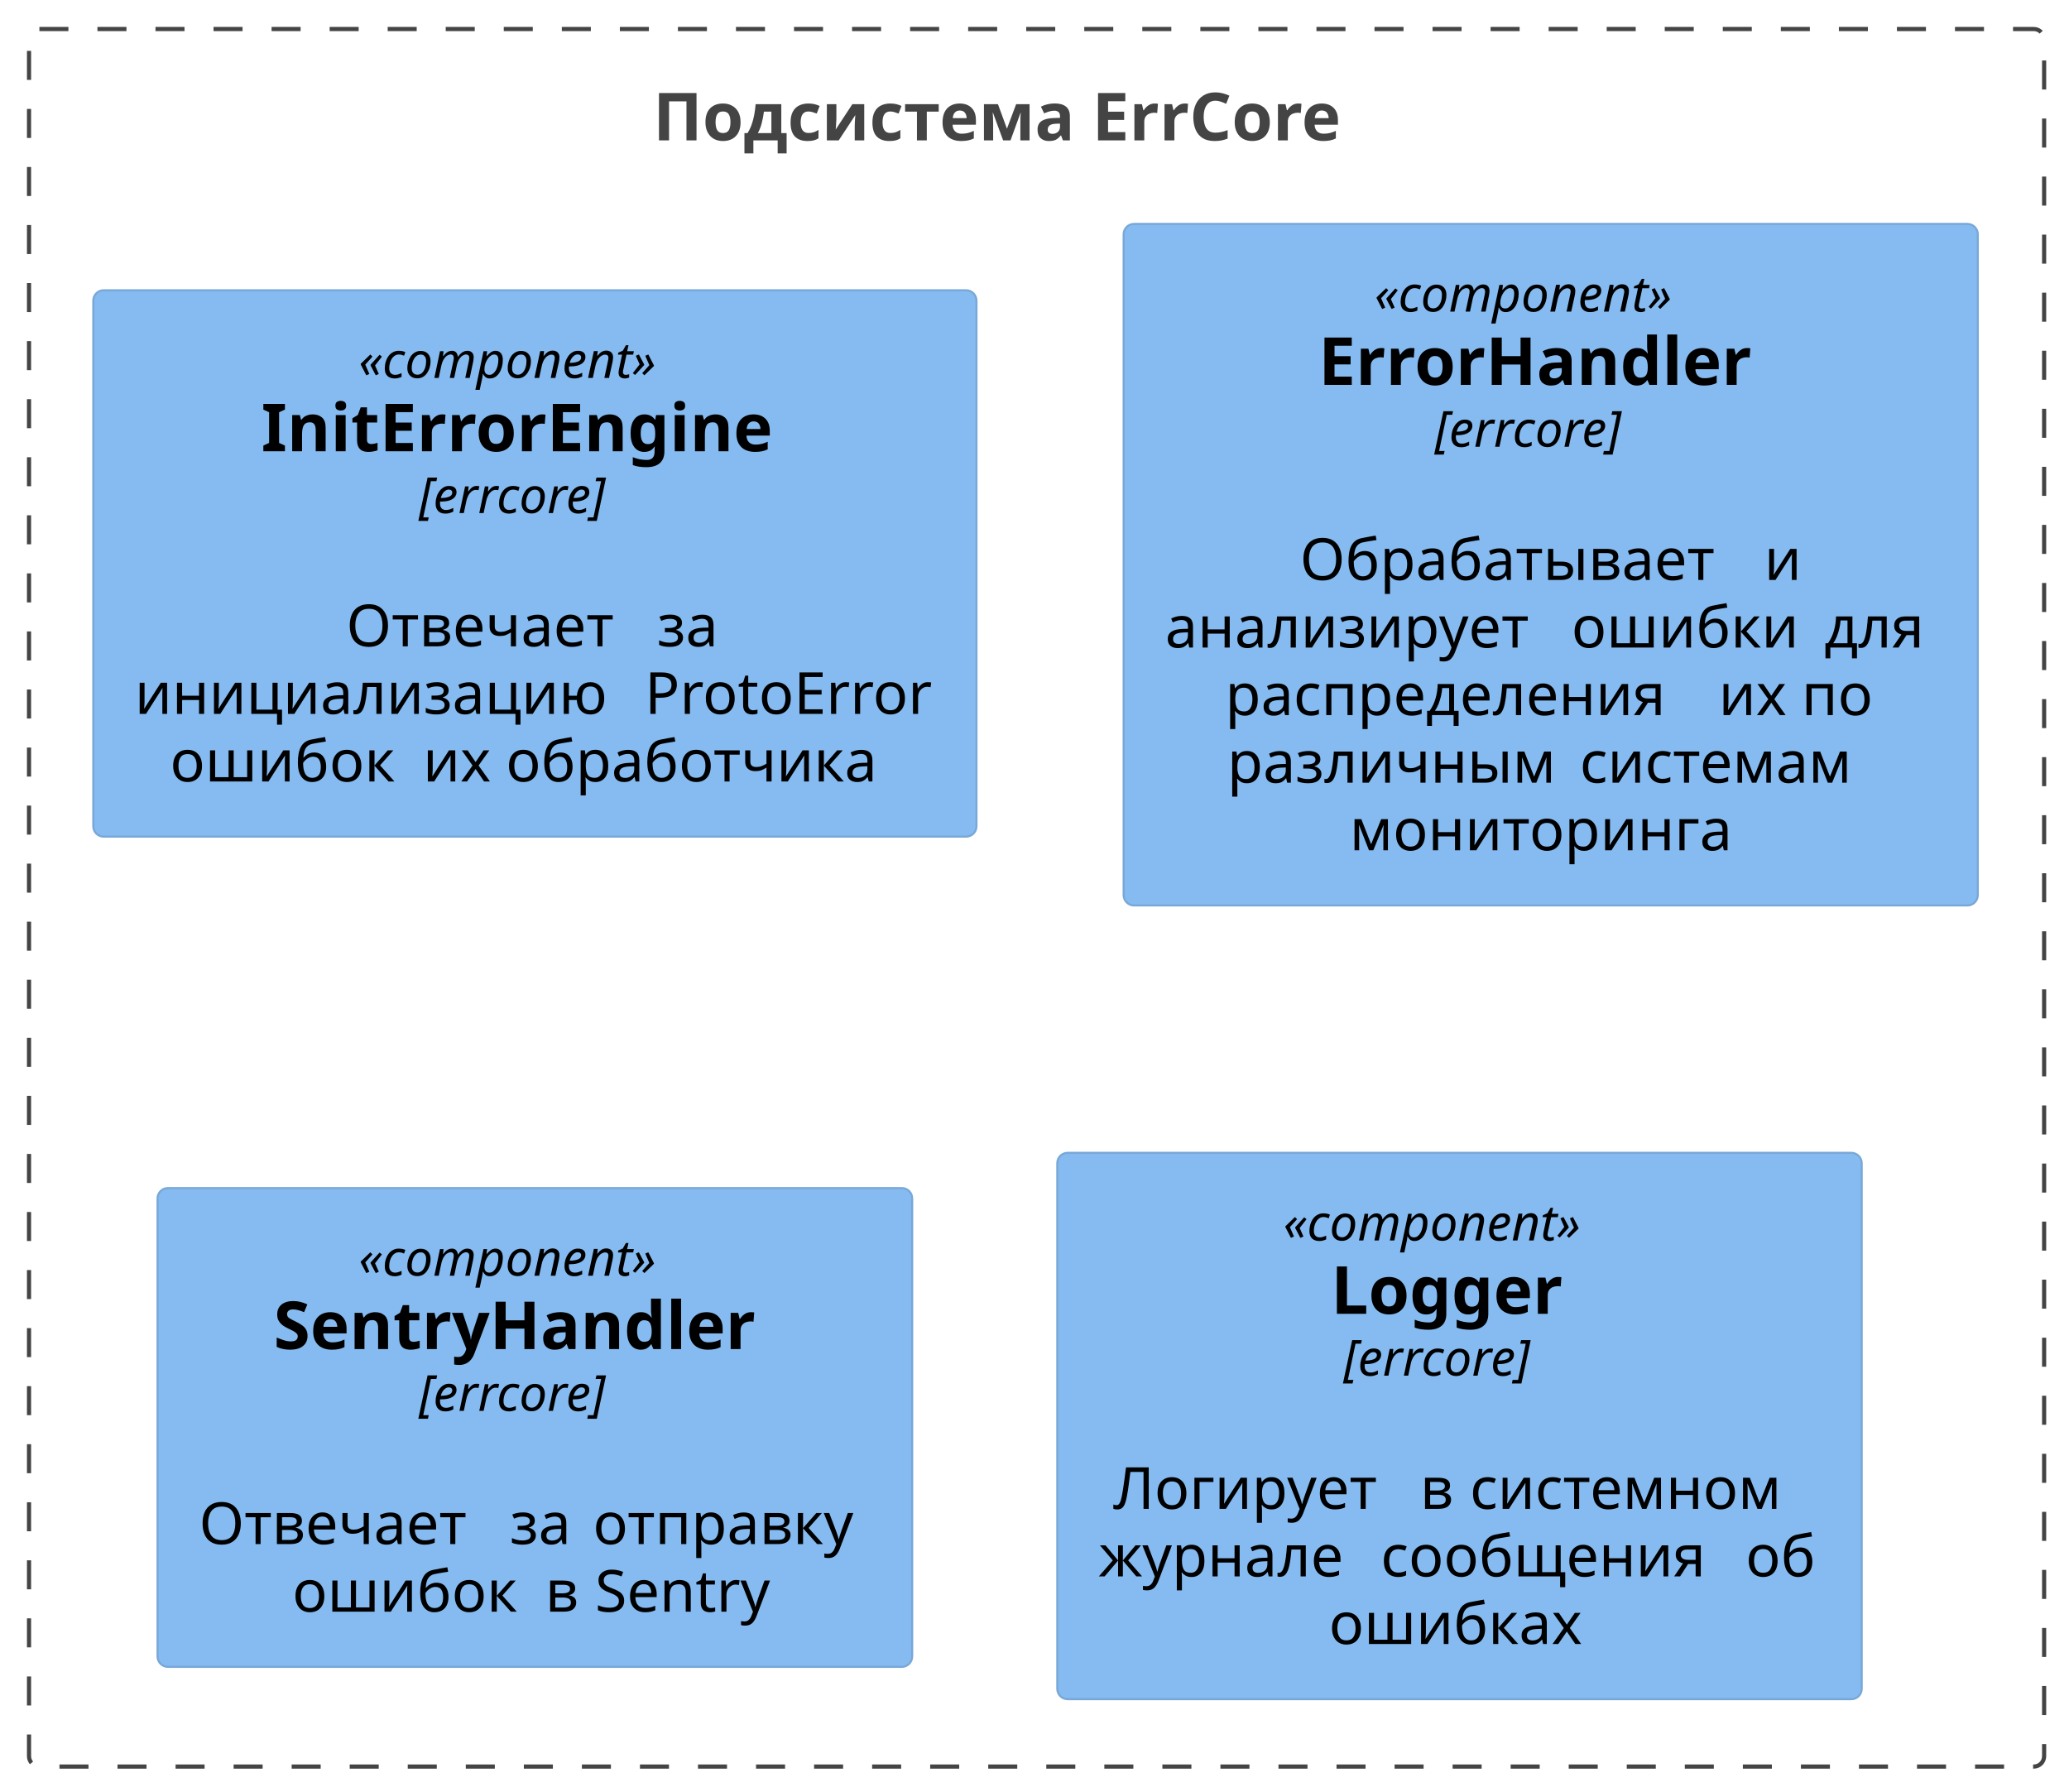
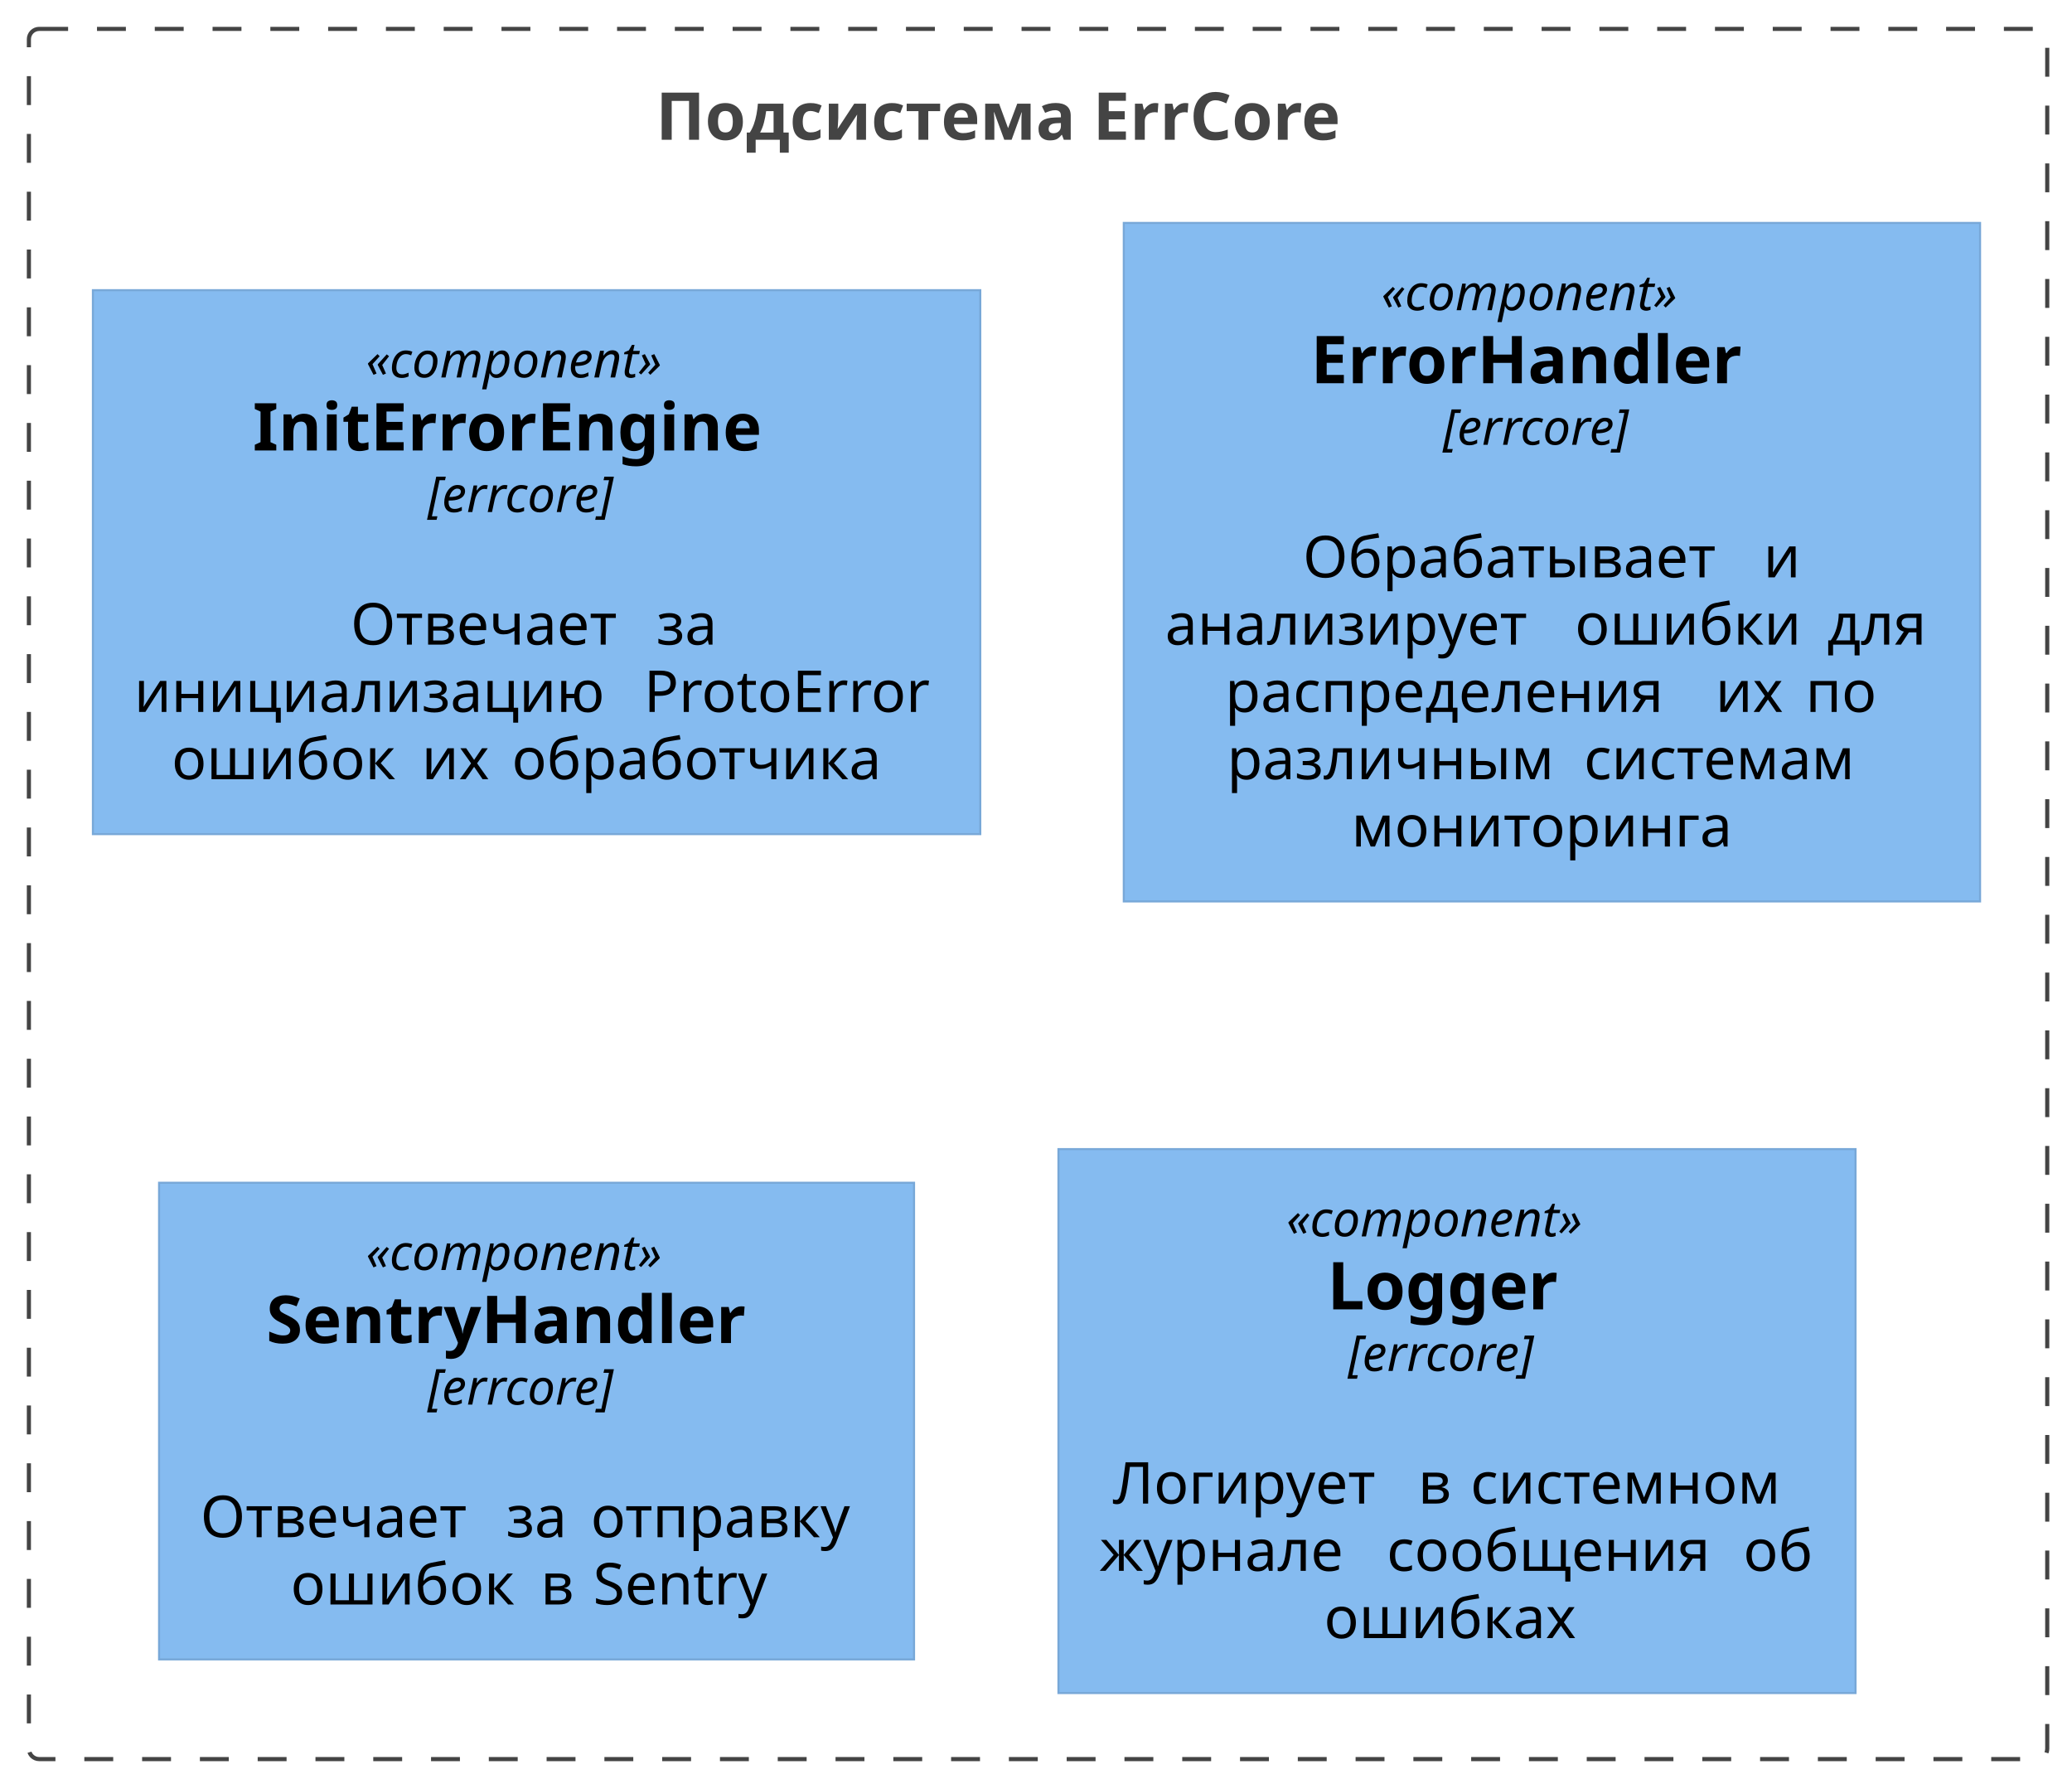
- <svg xmlns="http://www.w3.org/2000/svg" contentStyleType="text/css" height="432px" preserveAspectRatio="none" style="width:499px;height:432px;background:#FFFFFF;" version="1.1" viewBox="0 0 499 432" width="499px" zoomAndPan="magnify">
+ <svg xmlns="http://www.w3.org/2000/svg" contentStyleType="text/css" data-diagram-type="DESCRIPTION" height="432px" preserveAspectRatio="none" style="width:502px;height:432px;background:#FFFFFF;" version="1.1" viewBox="0 0 502 432" width="502px" zoomAndPan="magnify">
  <defs />
  <g>
-     <g id="cluster_errcore">
-       <rect fill="none" height="419" rx="2.5" ry="2.5" style="stroke:#444444;stroke-width:1.0;stroke-dasharray:7.0,7.0;" width="486" x="7" y="7" />
-       <text fill="#444444" font-family="sans-serif" font-size="16" font-weight="bold" lengthAdjust="spacing" textLength="185" x="157.5" y="33.852">Подсистема ErrCore</text>
+     <g class="cluster" data-entity="errcore" data-source-line="1660" data-uid="ent0002" id="cluster_errcore">
+       <rect fill="none" height="419.09" rx="2.5" ry="2.5" style="stroke:#444444;stroke-width:1;stroke-dasharray:7,7;" width="489" x="7" y="7" />
+       <text fill="#444444" font-family="sans-serif" font-size="16" font-weight="bold" lengthAdjust="spacing" textLength="185.242" x="158.879" y="33.852">Подсистема ErrCore</text>
    </g>
-     <g id="elem_init_error_engine">
-       <rect fill="#85BBF0" height="131.75" rx="2.5" ry="2.5" style="stroke:#78A8D8;stroke-width:0.5;" width="213" x="22.5" y="70" />
-       <text fill="#000000" font-family="sans-serif" font-size="12" font-style="italic" lengthAdjust="spacing" textLength="85" x="86.5" y="91.139">«component»</text>
-       <text fill="#000000" font-family="sans-serif" font-size="16" font-weight="bold" lengthAdjust="spacing" textLength="132" x="63" y="108.82">InitErrorEngine</text>
-       <text fill="#000000" font-family="sans-serif" font-size="12" font-style="italic" lengthAdjust="spacing" textLength="56" x="101" y="123.732">[errcore]</text>
-       <text fill="#000000" font-family="sans-serif" font-size="14" lengthAdjust="spacing" textLength="4" x="127" y="139.558"> </text>
-       <text fill="#000000" font-family="sans-serif" font-size="14" lengthAdjust="spacing" textLength="71" x="83.5" y="155.855">Отвечает</text>
-       <text fill="#000000" font-family="sans-serif" font-size="14" lengthAdjust="spacing" textLength="4" x="154.5" y="155.855"> </text>
-       <text fill="#000000" font-family="sans-serif" font-size="14" lengthAdjust="spacing" textLength="16" x="158.5" y="155.855">за</text>
-       <text fill="#000000" font-family="sans-serif" font-size="14" lengthAdjust="spacing" textLength="119" x="32.5" y="172.151">инициализацию</text>
-       <text fill="#000000" font-family="sans-serif" font-size="14" lengthAdjust="spacing" textLength="4" x="151.5" y="172.151"> </text>
-       <text fill="#000000" font-family="sans-serif" font-size="14" lengthAdjust="spacing" textLength="70" x="155.5" y="172.151">ProtoError</text>
-       <text fill="#000000" font-family="sans-serif" font-size="14" lengthAdjust="spacing" textLength="57" x="41" y="188.448">ошибок</text>
-       <text fill="#000000" font-family="sans-serif" font-size="14" lengthAdjust="spacing" textLength="4" x="98" y="188.448"> </text>
-       <text fill="#000000" font-family="sans-serif" font-size="14" lengthAdjust="spacing" textLength="16" x="102" y="188.448">их</text>
-       <text fill="#000000" font-family="sans-serif" font-size="14" lengthAdjust="spacing" textLength="4" x="118" y="188.448"> </text>
-       <text fill="#000000" font-family="sans-serif" font-size="14" lengthAdjust="spacing" textLength="95" x="122" y="188.448">обработчика</text>
+     <g class="entity" data-entity="init_error_engine" data-source-line="68" data-uid="ent0003" id="entity_init_error_engine">
+       <rect fill="#85BBF0" height="131.75" style="stroke:#78A8D8;stroke-width:0.5;" width="214.988" x="22.51" y="70.29" />
+       <text fill="#000000" font-family="sans-serif" font-size="12" font-style="italic" lengthAdjust="spacing" textLength="82.699" x="88.654" y="91.429">«component»</text>
+       <text fill="#000000" font-family="sans-serif" font-size="16" font-weight="bold" lengthAdjust="spacing" textLength="137.57" x="61.219" y="109.11">InitErrorEngine</text>
+       <text fill="#000000" font-family="sans-serif" font-size="12" font-style="italic" lengthAdjust="spacing" textLength="52.869" x="103.57" y="124.022">[errcore]</text>
+       <text fill="#000000" font-family="sans-serif" font-size="14" lengthAdjust="spacing" textLength="4.45" x="127.779" y="139.848"> </text>
+       <text fill="#000000" font-family="sans-serif" font-size="14" lengthAdjust="spacing" textLength="69.658" x="84.938" y="156.144">Отвечает</text>
+       <text fill="#000000" font-family="sans-serif" font-size="14" lengthAdjust="spacing" textLength="4.45" x="154.596" y="156.144"> </text>
+       <text fill="#000000" font-family="sans-serif" font-size="14" lengthAdjust="spacing" textLength="16.023" x="159.047" y="156.144">за</text>
+       <text fill="#000000" font-family="sans-serif" font-size="14" lengthAdjust="spacing" textLength="119.041" x="32.51" y="172.441">инициализацию</text>
+       <text fill="#000000" font-family="sans-serif" font-size="14" lengthAdjust="spacing" textLength="4.45" x="151.551" y="172.441"> </text>
+       <text fill="#000000" font-family="sans-serif" font-size="14" lengthAdjust="spacing" textLength="71.497" x="156.001" y="172.441">ProtoError</text>
+       <text fill="#000000" font-family="sans-serif" font-size="14" lengthAdjust="spacing" textLength="56.13" x="41.585" y="188.738">ошибок</text>
+       <text fill="#000000" font-family="sans-serif" font-size="14" lengthAdjust="spacing" textLength="4.45" x="97.715" y="188.738"> </text>
+       <text fill="#000000" font-family="sans-serif" font-size="14" lengthAdjust="spacing" textLength="17.384" x="102.165" y="188.738">их</text>
+       <text fill="#000000" font-family="sans-serif" font-size="14" lengthAdjust="spacing" textLength="4.45" x="119.549" y="188.738"> </text>
+       <text fill="#000000" font-family="sans-serif" font-size="14" lengthAdjust="spacing" textLength="94.425" x="123.999" y="188.738">обработчика</text>
    </g>
-     <g id="elem_error_handler">
-       <rect fill="#85BBF0" height="164.344" rx="2.5" ry="2.5" style="stroke:#78A8D8;stroke-width:0.5;" width="206" x="271" y="54" />
-       <text fill="#000000" font-family="sans-serif" font-size="12" font-style="italic" lengthAdjust="spacing" textLength="85" x="331.5" y="75.139">«component»</text>
-       <text fill="#000000" font-family="sans-serif" font-size="16" font-weight="bold" lengthAdjust="spacing" textLength="112" x="318" y="92.82">ErrorHandler</text>
-       <text fill="#000000" font-family="sans-serif" font-size="12" font-style="italic" lengthAdjust="spacing" textLength="56" x="346" y="107.732">[errcore]</text>
-       <text fill="#000000" font-family="sans-serif" font-size="14" lengthAdjust="spacing" textLength="4" x="372" y="123.558"> </text>
-       <text fill="#000000" font-family="sans-serif" font-size="14" lengthAdjust="spacing" textLength="108" x="313.5" y="139.855">Обрабатывает</text>
-       <text fill="#000000" font-family="sans-serif" font-size="14" lengthAdjust="spacing" textLength="4" x="421.5" y="139.855"> </text>
-       <text fill="#000000" font-family="sans-serif" font-size="14" lengthAdjust="spacing" textLength="9" x="425.5" y="139.855">и</text>
-       <text fill="#000000" font-family="sans-serif" font-size="14" lengthAdjust="spacing" textLength="94" x="281" y="156.151">анализирует</text>
-       <text fill="#000000" font-family="sans-serif" font-size="14" lengthAdjust="spacing" textLength="4" x="375" y="156.151"> </text>
-       <text fill="#000000" font-family="sans-serif" font-size="14" lengthAdjust="spacing" textLength="57" x="379" y="156.151">ошибки</text>
-       <text fill="#000000" font-family="sans-serif" font-size="14" lengthAdjust="spacing" textLength="4" x="436" y="156.151"> </text>
-       <text fill="#000000" font-family="sans-serif" font-size="14" lengthAdjust="spacing" textLength="27" x="440" y="156.151">для</text>
-       <text fill="#000000" font-family="sans-serif" font-size="14" lengthAdjust="spacing" textLength="115" x="295.5" y="172.448">распределения</text>
-       <text fill="#000000" font-family="sans-serif" font-size="14" lengthAdjust="spacing" textLength="4" x="410.5" y="172.448"> </text>
-       <text fill="#000000" font-family="sans-serif" font-size="14" lengthAdjust="spacing" textLength="16" x="414.5" y="172.448">их</text>
-       <text fill="#000000" font-family="sans-serif" font-size="14" lengthAdjust="spacing" textLength="4" x="430.5" y="172.448"> </text>
-       <text fill="#000000" font-family="sans-serif" font-size="14" lengthAdjust="spacing" textLength="18" x="434.5" y="172.448">по</text>
-       <text fill="#000000" font-family="sans-serif" font-size="14" lengthAdjust="spacing" textLength="81" x="296" y="188.745">различным</text>
-       <text fill="#000000" font-family="sans-serif" font-size="14" lengthAdjust="spacing" textLength="4" x="377" y="188.745"> </text>
-       <text fill="#000000" font-family="sans-serif" font-size="14" lengthAdjust="spacing" textLength="71" x="381" y="188.745">системам</text>
-       <text fill="#000000" font-family="sans-serif" font-size="14" lengthAdjust="spacing" textLength="97" x="325.5" y="205.042">мониторинга</text>
+     <g class="entity" data-entity="error_handler" data-source-line="68" data-uid="ent0004" id="entity_error_handler">
+       <rect fill="#85BBF0" height="164.344" style="stroke:#78A8D8;stroke-width:0.5;" width="207.455" x="272.27" y="54" />
+       <text fill="#000000" font-family="sans-serif" font-size="12" font-style="italic" lengthAdjust="spacing" textLength="82.699" x="334.648" y="75.139">«component»</text>
+       <text fill="#000000" font-family="sans-serif" font-size="16" font-weight="bold" lengthAdjust="spacing" textLength="116.852" x="317.572" y="92.82">ErrorHandler</text>
+       <text fill="#000000" font-family="sans-serif" font-size="12" font-style="italic" lengthAdjust="spacing" textLength="52.869" x="349.563" y="107.732">[errcore]</text>
+       <text fill="#000000" font-family="sans-serif" font-size="14" lengthAdjust="spacing" textLength="4.45" x="373.772" y="123.558"> </text>
+       <text fill="#000000" font-family="sans-serif" font-size="14" lengthAdjust="spacing" textLength="107.14" x="315.653" y="139.855">Обрабатывает</text>
+       <text fill="#000000" font-family="sans-serif" font-size="14" lengthAdjust="spacing" textLength="4.45" x="422.793" y="139.855"> </text>
+       <text fill="#000000" font-family="sans-serif" font-size="14" lengthAdjust="spacing" textLength="9.099" x="427.243" y="139.855">и</text>
+       <text fill="#000000" font-family="sans-serif" font-size="14" lengthAdjust="spacing" textLength="94.842" x="282.27" y="156.151">анализирует</text>
+       <text fill="#000000" font-family="sans-serif" font-size="14" lengthAdjust="spacing" textLength="4.45" x="377.112" y="156.151"> </text>
+       <text fill="#000000" font-family="sans-serif" font-size="14" lengthAdjust="spacing" textLength="56.663" x="381.562" y="156.151">ошибки</text>
+       <text fill="#000000" font-family="sans-serif" font-size="14" lengthAdjust="spacing" textLength="4.45" x="438.225" y="156.151"> </text>
+       <text fill="#000000" font-family="sans-serif" font-size="14" lengthAdjust="spacing" textLength="27.05" x="442.675" y="156.151">для</text>
+       <text fill="#000000" font-family="sans-serif" font-size="14" lengthAdjust="spacing" textLength="114.345" x="296.824" y="172.448">распределения</text>
+       <text fill="#000000" font-family="sans-serif" font-size="14" lengthAdjust="spacing" textLength="4.45" x="411.168" y="172.448"> </text>
+       <text fill="#000000" font-family="sans-serif" font-size="14" lengthAdjust="spacing" textLength="17.384" x="415.619" y="172.448">их</text>
+       <text fill="#000000" font-family="sans-serif" font-size="14" lengthAdjust="spacing" textLength="4.45" x="433.002" y="172.448"> </text>
+       <text fill="#000000" font-family="sans-serif" font-size="14" lengthAdjust="spacing" textLength="17.719" x="437.453" y="172.448">по</text>
+       <text fill="#000000" font-family="sans-serif" font-size="14" lengthAdjust="spacing" textLength="81.997" x="297.292" y="188.745">различным</text>
+       <text fill="#000000" font-family="sans-serif" font-size="14" lengthAdjust="spacing" textLength="4.45" x="379.289" y="188.745"> </text>
+       <text fill="#000000" font-family="sans-serif" font-size="14" lengthAdjust="spacing" textLength="70.964" x="383.739" y="188.745">системам</text>
+       <text fill="#000000" font-family="sans-serif" font-size="14" lengthAdjust="spacing" textLength="97.173" x="327.411" y="205.042">мониторинга</text>
    </g>
-     <g id="elem_sentry_handler">
-       <rect fill="#85BBF0" height="115.453" rx="2.5" ry="2.5" style="stroke:#78A8D8;stroke-width:0.5;" width="182" x="38" y="286.5" />
-       <text fill="#000000" font-family="sans-serif" font-size="12" font-style="italic" lengthAdjust="spacing" textLength="85" x="86.5" y="307.639">«component»</text>
-       <text fill="#000000" font-family="sans-serif" font-size="16" font-weight="bold" lengthAdjust="spacing" textLength="126" x="66" y="325.32">SentryHandler</text>
-       <text fill="#000000" font-family="sans-serif" font-size="12" font-style="italic" lengthAdjust="spacing" textLength="56" x="101" y="340.232">[errcore]</text>
-       <text fill="#000000" font-family="sans-serif" font-size="14" lengthAdjust="spacing" textLength="4" x="127" y="356.058"> </text>
-       <text fill="#000000" font-family="sans-serif" font-size="14" lengthAdjust="spacing" textLength="71" x="48" y="372.354">Отвечает</text>
-       <text fill="#000000" font-family="sans-serif" font-size="14" lengthAdjust="spacing" textLength="4" x="119" y="372.354"> </text>
-       <text fill="#000000" font-family="sans-serif" font-size="14" lengthAdjust="spacing" textLength="16" x="123" y="372.354">за</text>
-       <text fill="#000000" font-family="sans-serif" font-size="14" lengthAdjust="spacing" textLength="4" x="139" y="372.354"> </text>
-       <text fill="#000000" font-family="sans-serif" font-size="14" lengthAdjust="spacing" textLength="67" x="143" y="372.354">отправку</text>
-       <text fill="#000000" font-family="sans-serif" font-size="14" lengthAdjust="spacing" textLength="57" x="70.5" y="388.651">ошибок</text>
-       <text fill="#000000" font-family="sans-serif" font-size="14" lengthAdjust="spacing" textLength="4" x="127.5" y="388.651"> </text>
-       <text fill="#000000" font-family="sans-serif" font-size="14" lengthAdjust="spacing" textLength="8" x="131.5" y="388.651">в</text>
-       <text fill="#000000" font-family="sans-serif" font-size="14" lengthAdjust="spacing" textLength="4" x="139.5" y="388.651"> </text>
-       <text fill="#000000" font-family="sans-serif" font-size="14" lengthAdjust="spacing" textLength="44" x="143.5" y="388.651">Sentry</text>
+     <g class="entity" data-entity="sentry_handler" data-source-line="68" data-uid="ent0005" id="entity_sentry_handler">
+       <rect fill="#85BBF0" height="115.453" style="stroke:#78A8D8;stroke-width:0.5;" width="182.914" x="38.54" y="286.49" />
+       <text fill="#000000" font-family="sans-serif" font-size="12" font-style="italic" lengthAdjust="spacing" textLength="82.699" x="88.647" y="307.629">«component»</text>
+       <text fill="#000000" font-family="sans-serif" font-size="16" font-weight="bold" lengthAdjust="spacing" textLength="130.992" x="64.501" y="325.31">SentryHandler</text>
+       <text fill="#000000" font-family="sans-serif" font-size="12" font-style="italic" lengthAdjust="spacing" textLength="52.869" x="103.562" y="340.222">[errcore]</text>
+       <text fill="#000000" font-family="sans-serif" font-size="14" lengthAdjust="spacing" textLength="4.45" x="127.772" y="356.048"> </text>
+       <text fill="#000000" font-family="sans-serif" font-size="14" lengthAdjust="spacing" textLength="69.658" x="48.54" y="372.344">Отвечает</text>
+       <text fill="#000000" font-family="sans-serif" font-size="14" lengthAdjust="spacing" textLength="4.45" x="118.198" y="372.344"> </text>
+       <text fill="#000000" font-family="sans-serif" font-size="14" lengthAdjust="spacing" textLength="16.023" x="122.648" y="372.344">за</text>
+       <text fill="#000000" font-family="sans-serif" font-size="14" lengthAdjust="spacing" textLength="4.45" x="138.672" y="372.344"> </text>
+       <text fill="#000000" font-family="sans-serif" font-size="14" lengthAdjust="spacing" textLength="68.332" x="143.122" y="372.344">отправку</text>
+       <text fill="#000000" font-family="sans-serif" font-size="14" lengthAdjust="spacing" textLength="56.13" x="70.405" y="388.641">ошибок</text>
+       <text fill="#000000" font-family="sans-serif" font-size="14" lengthAdjust="spacing" textLength="4.45" x="126.535" y="388.641"> </text>
+       <text fill="#000000" font-family="sans-serif" font-size="14" lengthAdjust="spacing" textLength="8.251" x="130.985" y="388.641">в</text>
+       <text fill="#000000" font-family="sans-serif" font-size="14" lengthAdjust="spacing" textLength="4.45" x="139.236" y="388.641"> </text>
+       <text fill="#000000" font-family="sans-serif" font-size="14" lengthAdjust="spacing" textLength="45.903" x="143.686" y="388.641">Sentry</text>
    </g>
-     <g id="elem_logger">
-       <rect fill="#85BBF0" height="131.75" rx="2.5" ry="2.5" style="stroke:#78A8D8;stroke-width:0.5;" width="194" x="255" y="278" />
-       <text fill="#000000" font-family="sans-serif" font-size="12" font-style="italic" lengthAdjust="spacing" textLength="85" x="309.5" y="299.139">«component»</text>
-       <text fill="#000000" font-family="sans-serif" font-size="16" font-weight="bold" lengthAdjust="spacing" textLength="62" x="321" y="316.82">Logger</text>
-       <text fill="#000000" font-family="sans-serif" font-size="12" font-style="italic" lengthAdjust="spacing" textLength="56" x="324" y="331.732">[errcore]</text>
-       <text fill="#000000" font-family="sans-serif" font-size="14" lengthAdjust="spacing" textLength="4" x="350" y="347.558"> </text>
-       <text fill="#000000" font-family="sans-serif" font-size="14" lengthAdjust="spacing" textLength="70" x="268.5" y="363.854">Логирует</text>
-       <text fill="#000000" font-family="sans-serif" font-size="14" lengthAdjust="spacing" textLength="4" x="338.5" y="363.854"> </text>
-       <text fill="#000000" font-family="sans-serif" font-size="14" lengthAdjust="spacing" textLength="8" x="342.5" y="363.854">в</text>
-       <text fill="#000000" font-family="sans-serif" font-size="14" lengthAdjust="spacing" textLength="4" x="350.5" y="363.854"> </text>
-       <text fill="#000000" font-family="sans-serif" font-size="14" lengthAdjust="spacing" textLength="81" x="354.5" y="363.854">системном</text>
-       <text fill="#000000" font-family="sans-serif" font-size="14" lengthAdjust="spacing" textLength="64" x="265" y="380.151">журнале</text>
-       <text fill="#000000" font-family="sans-serif" font-size="14" lengthAdjust="spacing" textLength="4" x="329" y="380.151"> </text>
-       <text fill="#000000" font-family="sans-serif" font-size="14" lengthAdjust="spacing" textLength="84" x="333" y="380.151">сообщения</text>
-       <text fill="#000000" font-family="sans-serif" font-size="14" lengthAdjust="spacing" textLength="4" x="417" y="380.151"> </text>
-       <text fill="#000000" font-family="sans-serif" font-size="14" lengthAdjust="spacing" textLength="18" x="421" y="380.151">об</text>
-       <text fill="#000000" font-family="sans-serif" font-size="14" lengthAdjust="spacing" textLength="63" x="320.5" y="396.448">ошибках</text>
+     <g class="entity" data-entity="logger" data-source-line="68" data-uid="ent0006" id="entity_logger">
+       <rect fill="#85BBF0" height="131.75" style="stroke:#78A8D8;stroke-width:0.5;" width="193.113" x="256.44" y="278.34" />
+       <text fill="#000000" font-family="sans-serif" font-size="12" font-style="italic" lengthAdjust="spacing" textLength="82.699" x="311.647" y="299.479">«component»</text>
+       <text fill="#000000" font-family="sans-serif" font-size="16" font-weight="bold" lengthAdjust="spacing" textLength="62.836" x="321.579" y="317.16">Logger</text>
+       <text fill="#000000" font-family="sans-serif" font-size="12" font-style="italic" lengthAdjust="spacing" textLength="52.869" x="326.562" y="332.072">[errcore]</text>
+       <text fill="#000000" font-family="sans-serif" font-size="14" lengthAdjust="spacing" textLength="4.45" x="350.772" y="347.898"> </text>
+       <text fill="#000000" font-family="sans-serif" font-size="14" lengthAdjust="spacing" textLength="69.487" x="269.625" y="364.195">Логирует</text>
+       <text fill="#000000" font-family="sans-serif" font-size="14" lengthAdjust="spacing" textLength="4.45" x="339.113" y="364.195"> </text>
+       <text fill="#000000" font-family="sans-serif" font-size="14" lengthAdjust="spacing" textLength="8.251" x="343.563" y="364.195">в</text>
+       <text fill="#000000" font-family="sans-serif" font-size="14" lengthAdjust="spacing" textLength="4.45" x="351.814" y="364.195"> </text>
+       <text fill="#000000" font-family="sans-serif" font-size="14" lengthAdjust="spacing" textLength="80.103" x="356.264" y="364.195">системном</text>
+       <text fill="#000000" font-family="sans-serif" font-size="14" lengthAdjust="spacing" textLength="65.078" x="266.44" y="380.491">журнале</text>
+       <text fill="#000000" font-family="sans-serif" font-size="14" lengthAdjust="spacing" textLength="4.45" x="331.518" y="380.491"> </text>
+       <text fill="#000000" font-family="sans-serif" font-size="14" lengthAdjust="spacing" textLength="81.936" x="335.968" y="380.491">сообщения</text>
+       <text fill="#000000" font-family="sans-serif" font-size="14" lengthAdjust="spacing" textLength="4.45" x="417.904" y="380.491"> </text>
+       <text fill="#000000" font-family="sans-serif" font-size="14" lengthAdjust="spacing" textLength="17.199" x="422.354" y="380.491">об</text>
+       <text fill="#000000" font-family="sans-serif" font-size="14" lengthAdjust="spacing" textLength="64.429" x="320.782" y="396.788">ошибках</text>
    </g>
  </g>
</svg>
